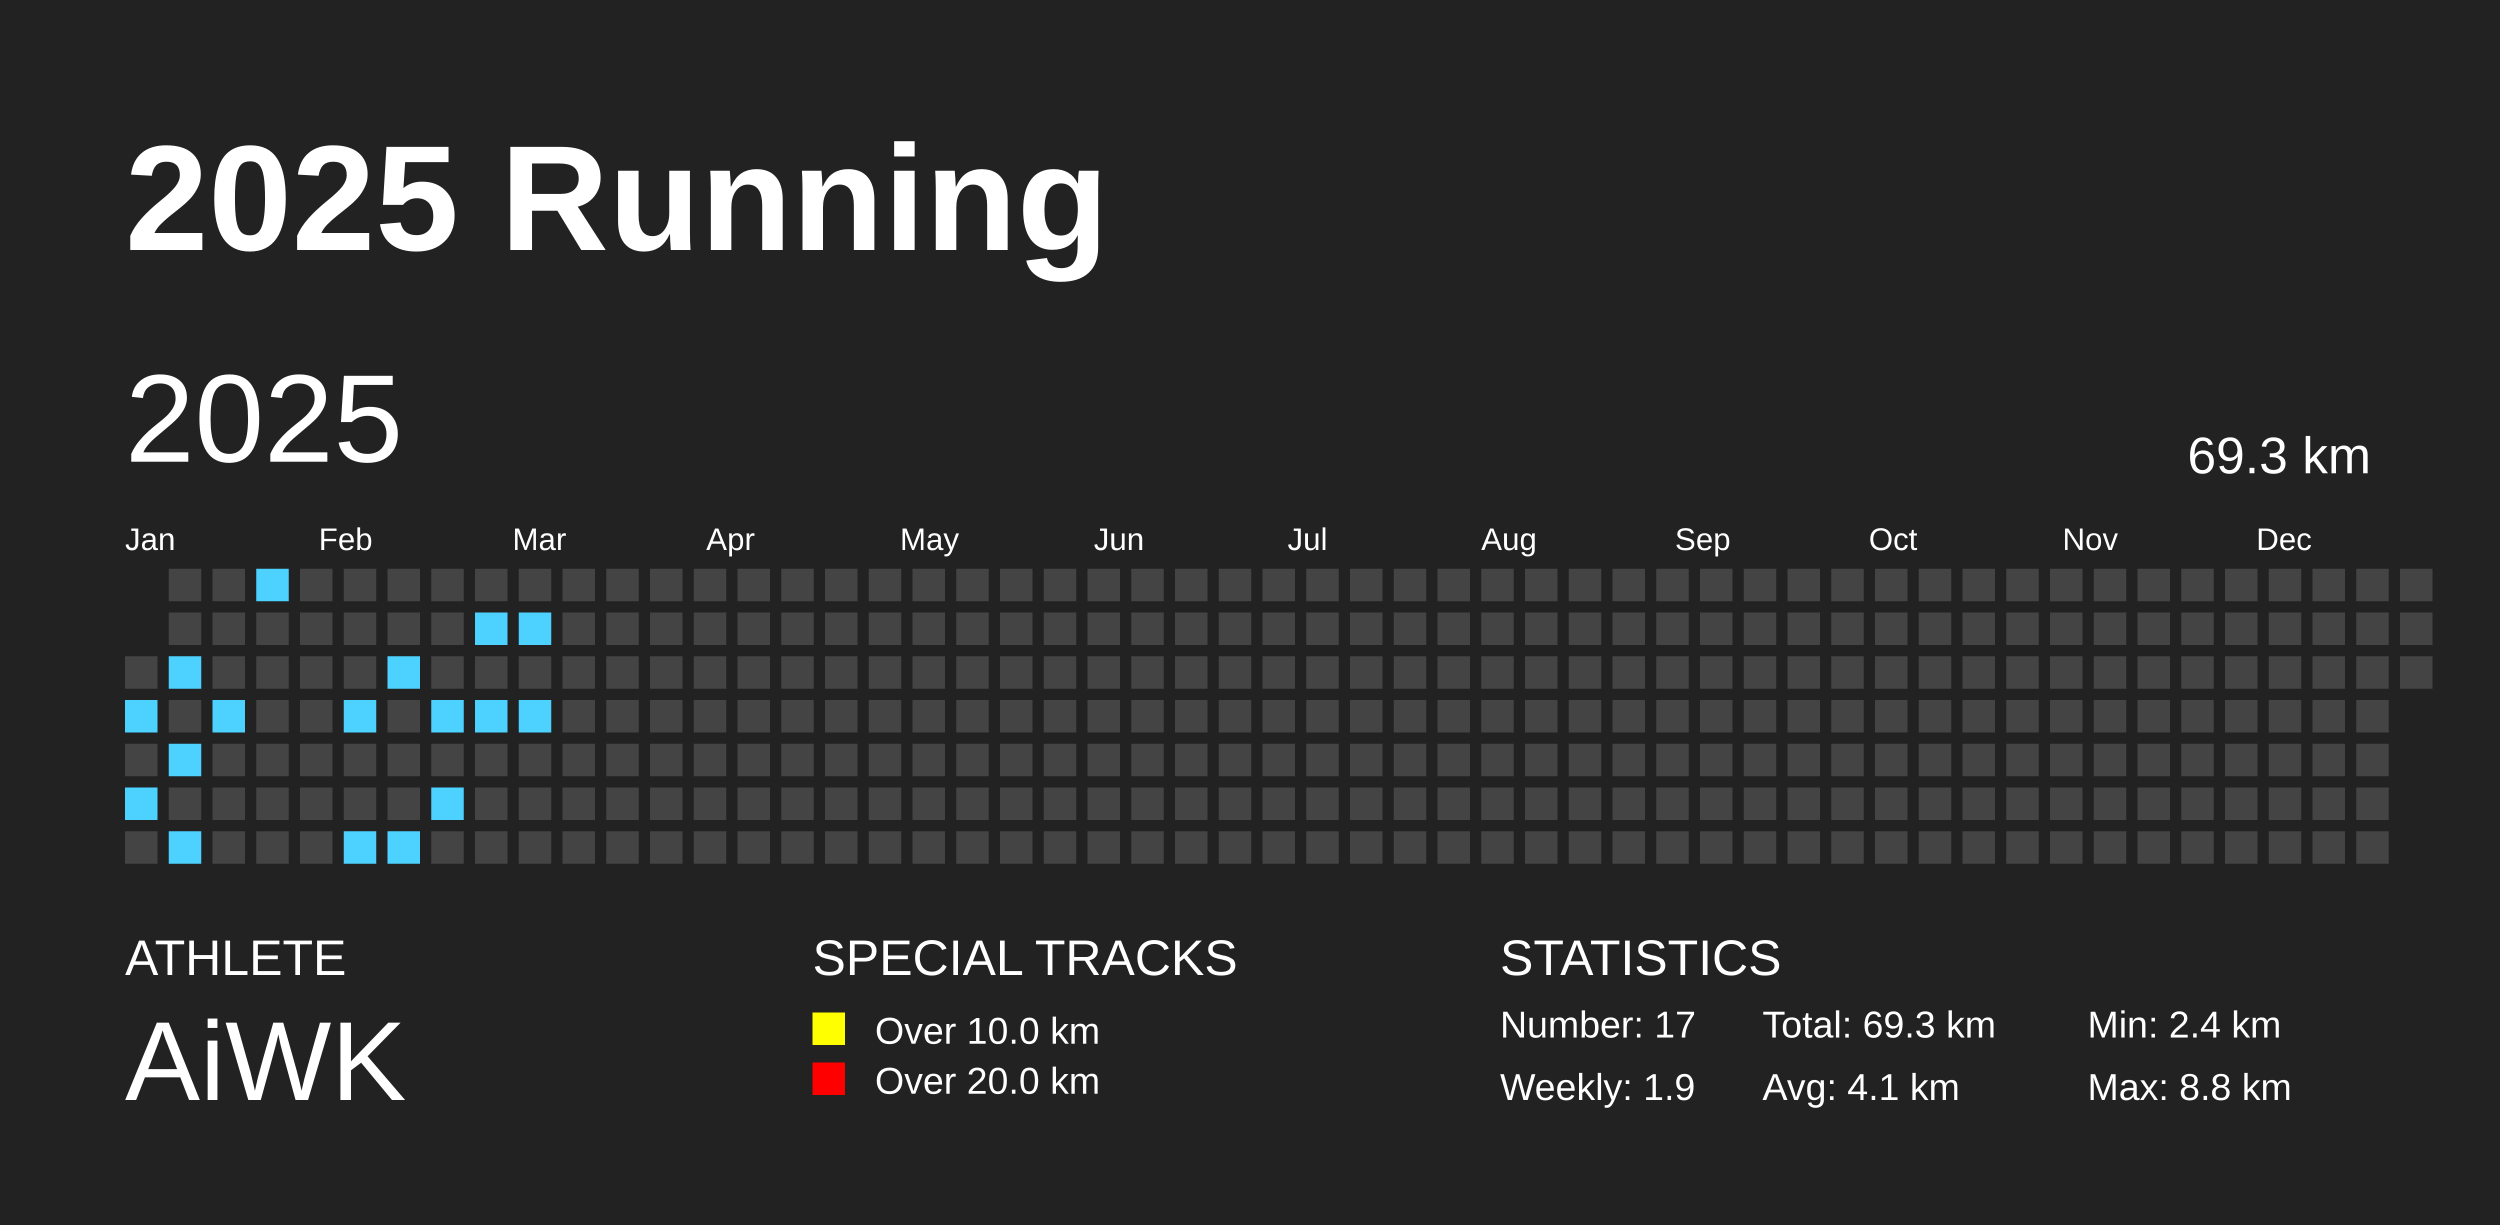
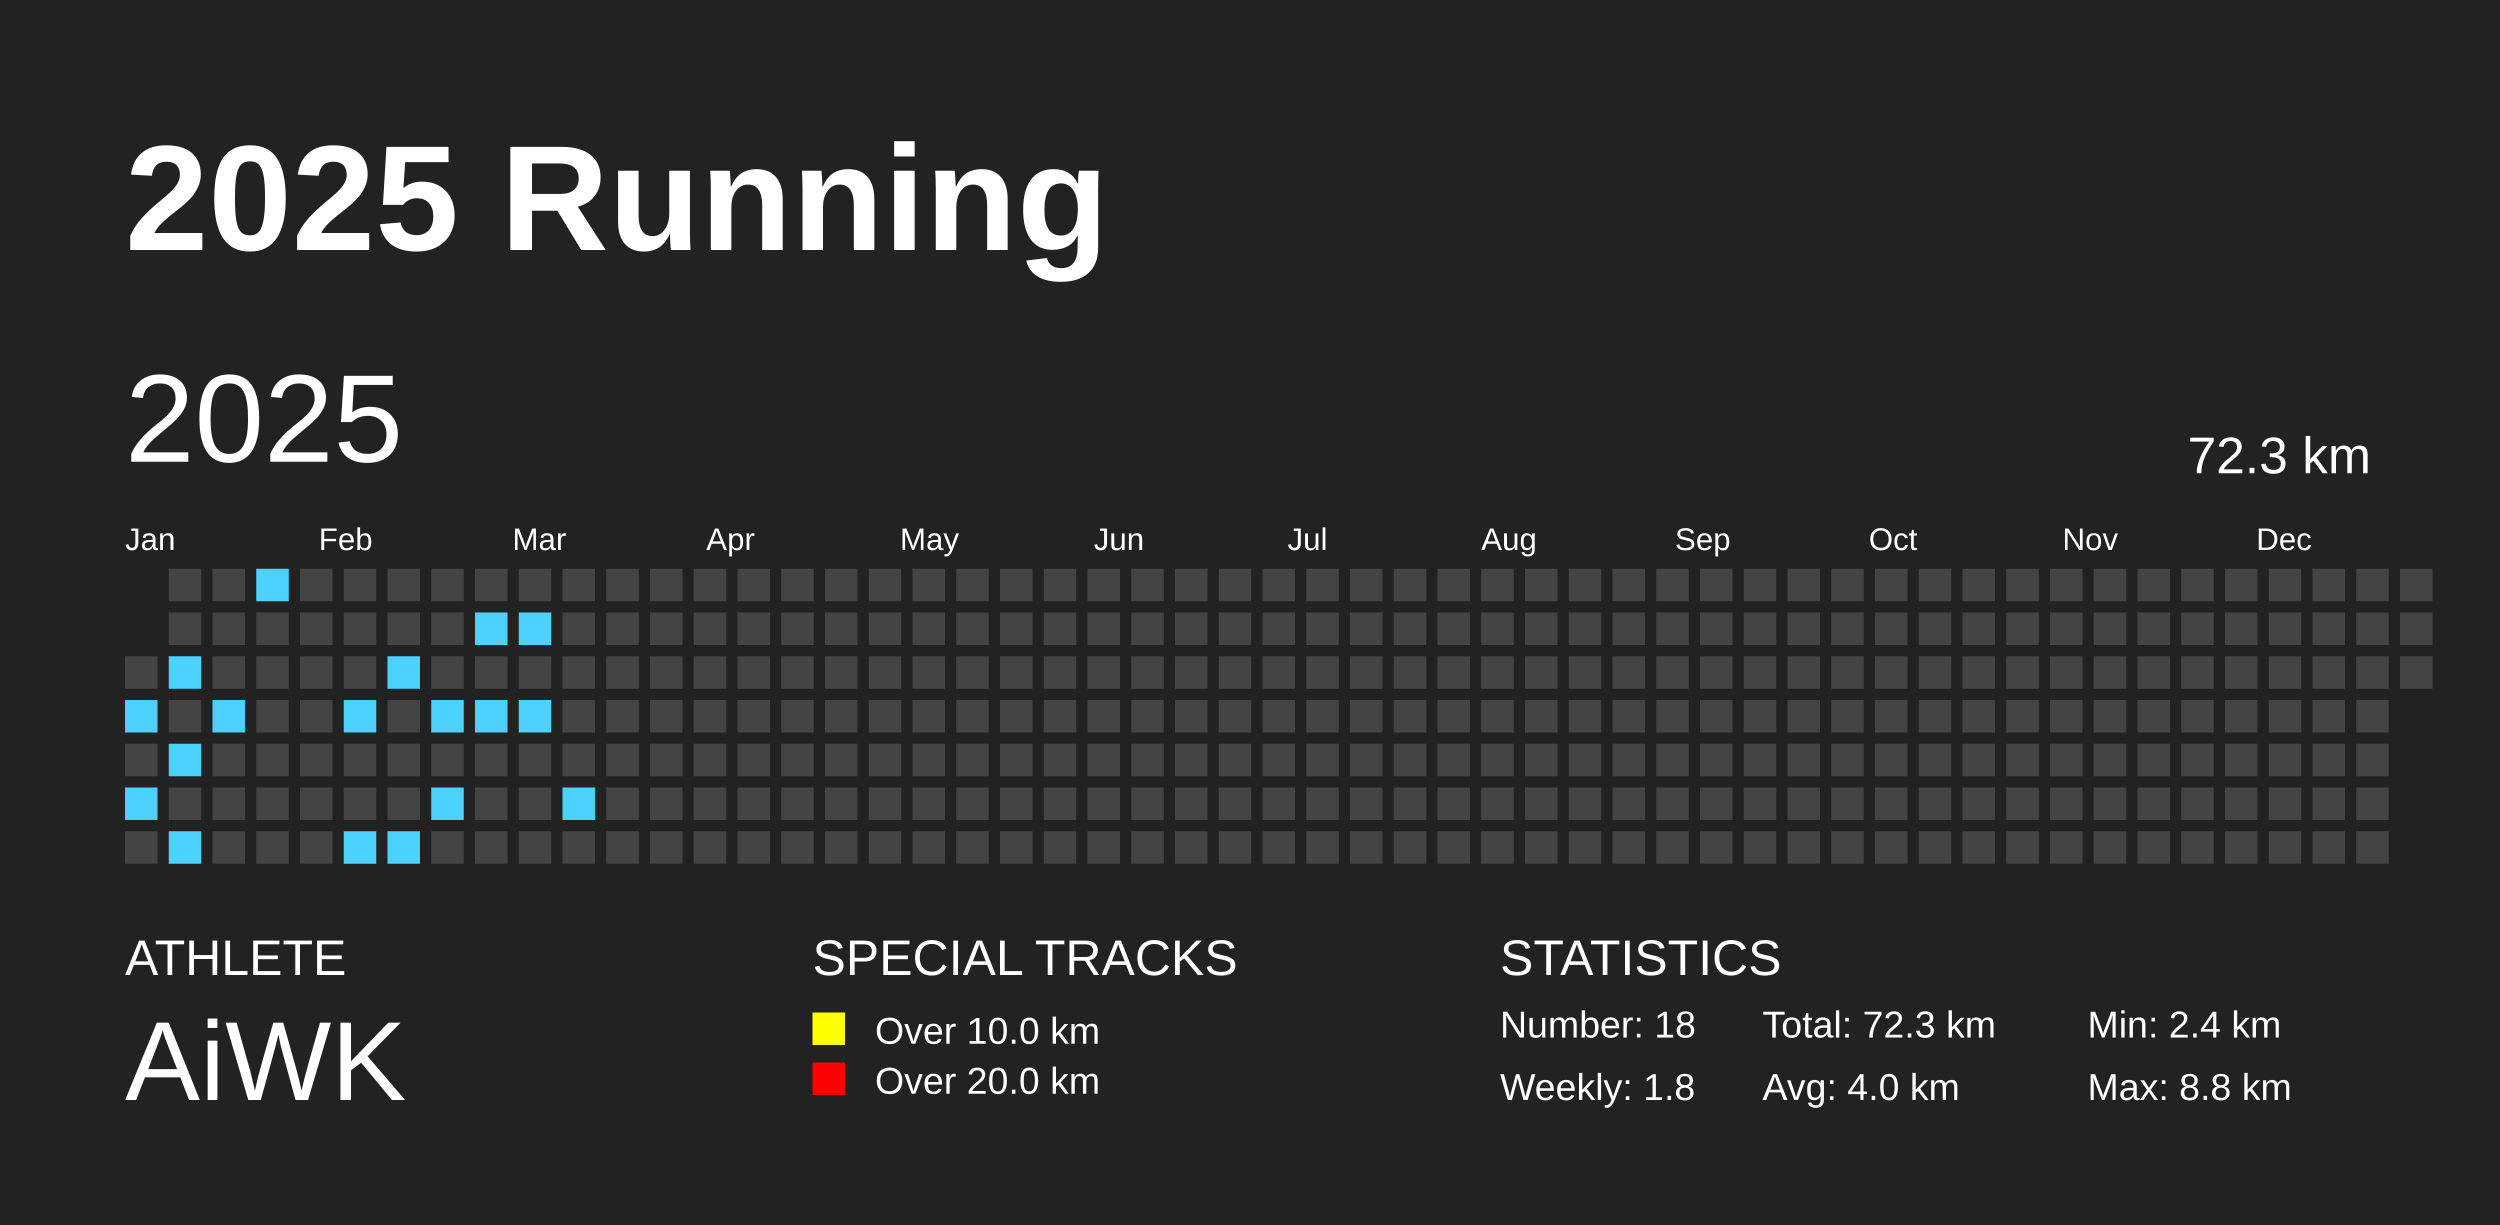
<svg xmlns="http://www.w3.org/2000/svg" baseProfile="full" height="98mm" version="1.1" viewBox="0,0,200,98" width="200mm">
  <defs />
  <rect fill="#222222" height="98" width="200" x="0" y="0" />
  <text fill="#FFFFFF" style="font-size:12px; font-family:Arial; font-weight:bold;" x="10" y="20">2025 Running</text>
  <text fill="#FFFFFF" style="font-size:4px; font-family:Arial" x="10" y="78">ATHLETE</text>
  <text fill="#FFFFFF" style="font-size:9px; font-family:Arial" x="10" y="88">AiWK</text>
  <text fill="#FFFFFF" style="font-size:4px; font-family:Arial" x="65" y="78">SPECIAL TRACKS</text>
  <rect fill="yellow" height="2.6" width="2.6" x="65" y="81" />
  <text fill="#FFFFFF" style="font-size:3px; font-family:Arial" x="70" y="83.5">Over 10.0 km</text>
  <rect fill="red" height="2.6" width="2.6" x="65" y="85" />
  <text fill="#FFFFFF" style="font-size:3px; font-family:Arial" x="70" y="87.5">Over 20.0 km</text>
  <text fill="#FFFFFF" style="font-size:4px; font-family:Arial" x="120" y="78">STATISTICS</text>
-   <text fill="#FFFFFF" style="font-size:3px; font-family:Arial" x="120" y="83">Number: 17</text>
-   <text fill="#FFFFFF" style="font-size:3px; font-family:Arial" x="120" y="88">Weekly: 1.9</text>
-   <text fill="#FFFFFF" style="font-size:3px; font-family:Arial" x="141" y="83">Total: 69.3 km</text>
-   <text fill="#FFFFFF" style="font-size:3px; font-family:Arial" x="141" y="88">Avg: 4.1 km</text>
+   <text fill="#FFFFFF" style="font-size:3px; font-family:Arial" x="120" y="83">Number: 18</text>
+   <text fill="#FFFFFF" style="font-size:3px; font-family:Arial" x="120" y="88">Weekly: 1.8</text>
+   <text fill="#FFFFFF" style="font-size:3px; font-family:Arial" x="141" y="83">Total: 72.3 km</text>
+   <text fill="#FFFFFF" style="font-size:3px; font-family:Arial" x="141" y="88">Avg: 4.0 km</text>
  <text fill="#FFFFFF" style="font-size:3px; font-family:Arial" x="167" y="83">Min: 2.4 km</text>
  <text fill="#FFFFFF" style="font-size:3px; font-family:Arial" x="167" y="88">Max: 8.8 km</text>
  <text dominant-baseline="hanging" fill="#FFFFFF" style="font-size:10.0px; font-family:Arial;" x="10" y="30">2025</text>
-   <text dominant-baseline="hanging" fill="#FFFFFF" style="font-size:4.125px; font-family:Arial;" x="175" y="35">69.3 km</text>
+   <text dominant-baseline="hanging" fill="#FFFFFF" style="font-size:4.125px; font-family:Arial;" x="175" y="35">72.3 km</text>
  <text fill="#FFFFFF" style="font-size:2.5px; font-family:Arial" x="10.0" y="44">Jan</text>
  <text fill="#FFFFFF" style="font-size:2.5px; font-family:Arial" x="25.5" y="44">Feb</text>
  <text fill="#FFFFFF" style="font-size:2.5px; font-family:Arial" x="41.0" y="44">Mar</text>
  <text fill="#FFFFFF" style="font-size:2.5px; font-family:Arial" x="56.5" y="44">Apr</text>
  <text fill="#FFFFFF" style="font-size:2.5px; font-family:Arial" x="72.0" y="44">May</text>
  <text fill="#FFFFFF" style="font-size:2.5px; font-family:Arial" x="87.5" y="44">Jun</text>
  <text fill="#FFFFFF" style="font-size:2.5px; font-family:Arial" x="103.0" y="44">Jul</text>
  <text fill="#FFFFFF" style="font-size:2.5px; font-family:Arial" x="118.5" y="44">Aug</text>
  <text fill="#FFFFFF" style="font-size:2.5px; font-family:Arial" x="134.0" y="44">Sep</text>
  <text fill="#FFFFFF" style="font-size:2.5px; font-family:Arial" x="149.5" y="44">Oct</text>
  <text fill="#FFFFFF" style="font-size:2.5px; font-family:Arial" x="165.0" y="44">Nov</text>
  <text fill="#FFFFFF" style="font-size:2.5px; font-family:Arial" x="180.5" y="44">Dec</text>
  <rect fill="#444444" height="2.6" width="2.6" x="10.0" y="52.5" />
  <rect fill="#4DD2FF" height="2.6" width="2.6" x="10.0" y="56.0" />
  <rect fill="#444444" height="2.6" width="2.6" x="10.0" y="59.5" />
  <rect fill="#4DD2FF" height="2.6" width="2.6" x="10.0" y="63.0" />
  <rect fill="#444444" height="2.6" width="2.6" x="10.0" y="66.5" />
  <rect fill="#444444" height="2.6" width="2.6" x="13.5" y="45.5" />
  <rect fill="#444444" height="2.6" width="2.6" x="13.5" y="49.0" />
  <rect fill="#4DD2FF" height="2.6" width="2.6" x="13.5" y="52.5" />
  <rect fill="#444444" height="2.6" width="2.6" x="13.5" y="56.0" />
  <rect fill="#4DD2FF" height="2.6" width="2.6" x="13.5" y="59.5" />
  <rect fill="#444444" height="2.6" width="2.6" x="13.5" y="63.0" />
  <rect fill="#4DD2FF" height="2.6" width="2.6" x="13.5" y="66.5" />
  <rect fill="#444444" height="2.6" width="2.6" x="17.0" y="45.5" />
  <rect fill="#444444" height="2.6" width="2.6" x="17.0" y="49.0" />
  <rect fill="#444444" height="2.6" width="2.6" x="17.0" y="52.5" />
  <rect fill="#4DD2FF" height="2.6" width="2.6" x="17.0" y="56.0" />
  <rect fill="#444444" height="2.6" width="2.6" x="17.0" y="59.5" />
  <rect fill="#444444" height="2.6" width="2.6" x="17.0" y="63.0" />
  <rect fill="#444444" height="2.6" width="2.6" x="17.0" y="66.5" />
  <rect fill="#4DD2FF" height="2.6" width="2.6" x="20.5" y="45.5" />
  <rect fill="#444444" height="2.6" width="2.6" x="20.5" y="49.0" />
  <rect fill="#444444" height="2.6" width="2.6" x="20.5" y="52.5" />
  <rect fill="#444444" height="2.6" width="2.6" x="20.5" y="56.0" />
  <rect fill="#444444" height="2.6" width="2.6" x="20.5" y="59.5" />
  <rect fill="#444444" height="2.6" width="2.6" x="20.5" y="63.0" />
  <rect fill="#444444" height="2.6" width="2.6" x="20.5" y="66.5" />
  <rect fill="#444444" height="2.6" width="2.6" x="24.0" y="45.5" />
  <rect fill="#444444" height="2.6" width="2.6" x="24.0" y="49.0" />
  <rect fill="#444444" height="2.6" width="2.6" x="24.0" y="52.5" />
  <rect fill="#444444" height="2.6" width="2.6" x="24.0" y="56.0" />
  <rect fill="#444444" height="2.6" width="2.6" x="24.0" y="59.5" />
  <rect fill="#444444" height="2.6" width="2.6" x="24.0" y="63.0" />
  <rect fill="#444444" height="2.6" width="2.6" x="24.0" y="66.5" />
  <rect fill="#444444" height="2.6" width="2.6" x="27.5" y="45.5" />
  <rect fill="#444444" height="2.6" width="2.6" x="27.5" y="49.0" />
  <rect fill="#444444" height="2.6" width="2.6" x="27.5" y="52.5" />
  <rect fill="#4DD2FF" height="2.6" width="2.6" x="27.5" y="56.0" />
  <rect fill="#444444" height="2.6" width="2.6" x="27.5" y="59.5" />
  <rect fill="#444444" height="2.6" width="2.6" x="27.5" y="63.0" />
  <rect fill="#4DD2FF" height="2.6" width="2.6" x="27.5" y="66.5" />
  <rect fill="#444444" height="2.6" width="2.6" x="31.0" y="45.5" />
  <rect fill="#444444" height="2.6" width="2.6" x="31.0" y="49.0" />
  <rect fill="#4DD2FF" height="2.6" width="2.6" x="31.0" y="52.5" />
  <rect fill="#444444" height="2.6" width="2.6" x="31.0" y="56.0" />
  <rect fill="#444444" height="2.6" width="2.6" x="31.0" y="59.5" />
  <rect fill="#444444" height="2.6" width="2.6" x="31.0" y="63.0" />
  <rect fill="#4DD2FF" height="2.6" width="2.6" x="31.0" y="66.5" />
  <rect fill="#444444" height="2.6" width="2.6" x="34.5" y="45.5" />
  <rect fill="#444444" height="2.6" width="2.6" x="34.5" y="49.0" />
  <rect fill="#444444" height="2.6" width="2.6" x="34.5" y="52.5" />
  <rect fill="#4DD2FF" height="2.6" width="2.6" x="34.5" y="56.0" />
  <rect fill="#444444" height="2.6" width="2.6" x="34.5" y="59.5" />
  <rect fill="#4DD2FF" height="2.6" width="2.6" x="34.5" y="63.0" />
  <rect fill="#444444" height="2.6" width="2.6" x="34.5" y="66.5" />
  <rect fill="#444444" height="2.6" width="2.6" x="38.0" y="45.5" />
  <rect fill="#4DD2FF" height="2.6" width="2.6" x="38.0" y="49.0" />
  <rect fill="#444444" height="2.6" width="2.6" x="38.0" y="52.5" />
  <rect fill="#4DD2FF" height="2.6" width="2.6" x="38.0" y="56.0" />
  <rect fill="#444444" height="2.6" width="2.6" x="38.0" y="59.5" />
  <rect fill="#444444" height="2.6" width="2.6" x="38.0" y="63.0" />
  <rect fill="#444444" height="2.6" width="2.6" x="38.0" y="66.5" />
  <rect fill="#444444" height="2.6" width="2.6" x="41.5" y="45.5" />
  <rect fill="#4DD2FF" height="2.6" width="2.6" x="41.5" y="49.0" />
  <rect fill="#444444" height="2.6" width="2.6" x="41.5" y="52.5" />
  <rect fill="#4DD2FF" height="2.6" width="2.6" x="41.5" y="56.0" />
  <rect fill="#444444" height="2.6" width="2.6" x="41.5" y="59.5" />
  <rect fill="#444444" height="2.6" width="2.6" x="41.5" y="63.0" />
  <rect fill="#444444" height="2.6" width="2.6" x="41.5" y="66.5" />
  <rect fill="#444444" height="2.6" width="2.6" x="45.0" y="45.5" />
  <rect fill="#444444" height="2.6" width="2.6" x="45.0" y="49.0" />
  <rect fill="#444444" height="2.6" width="2.6" x="45.0" y="52.5" />
  <rect fill="#444444" height="2.6" width="2.6" x="45.0" y="56.0" />
  <rect fill="#444444" height="2.6" width="2.6" x="45.0" y="59.5" />
-   <rect fill="#444444" height="2.6" width="2.6" x="45.0" y="63.0" />
+   <rect fill="#4DD2FF" height="2.6" width="2.6" x="45.0" y="63.0" />
  <rect fill="#444444" height="2.6" width="2.6" x="45.0" y="66.5" />
  <rect fill="#444444" height="2.6" width="2.6" x="48.5" y="45.5" />
  <rect fill="#444444" height="2.6" width="2.6" x="48.5" y="49.0" />
  <rect fill="#444444" height="2.6" width="2.6" x="48.5" y="52.5" />
  <rect fill="#444444" height="2.6" width="2.6" x="48.5" y="56.0" />
  <rect fill="#444444" height="2.6" width="2.6" x="48.5" y="59.5" />
  <rect fill="#444444" height="2.6" width="2.6" x="48.5" y="63.0" />
  <rect fill="#444444" height="2.6" width="2.6" x="48.5" y="66.5" />
  <rect fill="#444444" height="2.6" width="2.6" x="52.0" y="45.5" />
  <rect fill="#444444" height="2.6" width="2.6" x="52.0" y="49.0" />
  <rect fill="#444444" height="2.6" width="2.6" x="52.0" y="52.5" />
  <rect fill="#444444" height="2.6" width="2.6" x="52.0" y="56.0" />
  <rect fill="#444444" height="2.6" width="2.6" x="52.0" y="59.5" />
  <rect fill="#444444" height="2.6" width="2.6" x="52.0" y="63.0" />
  <rect fill="#444444" height="2.6" width="2.6" x="52.0" y="66.5" />
  <rect fill="#444444" height="2.6" width="2.6" x="55.5" y="45.5" />
  <rect fill="#444444" height="2.6" width="2.6" x="55.5" y="49.0" />
  <rect fill="#444444" height="2.6" width="2.6" x="55.5" y="52.5" />
  <rect fill="#444444" height="2.6" width="2.6" x="55.5" y="56.0" />
  <rect fill="#444444" height="2.6" width="2.6" x="55.5" y="59.5" />
  <rect fill="#444444" height="2.6" width="2.6" x="55.5" y="63.0" />
  <rect fill="#444444" height="2.6" width="2.6" x="55.5" y="66.5" />
  <rect fill="#444444" height="2.6" width="2.6" x="59.0" y="45.5" />
  <rect fill="#444444" height="2.6" width="2.6" x="59.0" y="49.0" />
  <rect fill="#444444" height="2.6" width="2.6" x="59.0" y="52.5" />
  <rect fill="#444444" height="2.6" width="2.6" x="59.0" y="56.0" />
  <rect fill="#444444" height="2.6" width="2.6" x="59.0" y="59.5" />
  <rect fill="#444444" height="2.6" width="2.6" x="59.0" y="63.0" />
  <rect fill="#444444" height="2.6" width="2.6" x="59.0" y="66.5" />
  <rect fill="#444444" height="2.6" width="2.6" x="62.5" y="45.5" />
  <rect fill="#444444" height="2.6" width="2.6" x="62.5" y="49.0" />
  <rect fill="#444444" height="2.6" width="2.6" x="62.5" y="52.5" />
  <rect fill="#444444" height="2.6" width="2.6" x="62.5" y="56.0" />
  <rect fill="#444444" height="2.6" width="2.6" x="62.5" y="59.5" />
  <rect fill="#444444" height="2.6" width="2.6" x="62.5" y="63.0" />
  <rect fill="#444444" height="2.6" width="2.6" x="62.5" y="66.5" />
  <rect fill="#444444" height="2.6" width="2.6" x="66.0" y="45.5" />
  <rect fill="#444444" height="2.6" width="2.6" x="66.0" y="49.0" />
  <rect fill="#444444" height="2.6" width="2.6" x="66.0" y="52.5" />
  <rect fill="#444444" height="2.6" width="2.6" x="66.0" y="56.0" />
  <rect fill="#444444" height="2.6" width="2.6" x="66.0" y="59.5" />
  <rect fill="#444444" height="2.6" width="2.6" x="66.0" y="63.0" />
  <rect fill="#444444" height="2.6" width="2.6" x="66.0" y="66.5" />
  <rect fill="#444444" height="2.6" width="2.6" x="69.5" y="45.5" />
  <rect fill="#444444" height="2.6" width="2.6" x="69.5" y="49.0" />
  <rect fill="#444444" height="2.6" width="2.6" x="69.5" y="52.5" />
  <rect fill="#444444" height="2.6" width="2.6" x="69.5" y="56.0" />
  <rect fill="#444444" height="2.6" width="2.6" x="69.5" y="59.5" />
  <rect fill="#444444" height="2.6" width="2.6" x="69.5" y="63.0" />
  <rect fill="#444444" height="2.6" width="2.6" x="69.5" y="66.5" />
  <rect fill="#444444" height="2.6" width="2.6" x="73.0" y="45.5" />
  <rect fill="#444444" height="2.6" width="2.6" x="73.0" y="49.0" />
  <rect fill="#444444" height="2.6" width="2.6" x="73.0" y="52.5" />
  <rect fill="#444444" height="2.6" width="2.6" x="73.0" y="56.0" />
  <rect fill="#444444" height="2.6" width="2.6" x="73.0" y="59.5" />
  <rect fill="#444444" height="2.6" width="2.6" x="73.0" y="63.0" />
  <rect fill="#444444" height="2.6" width="2.6" x="73.0" y="66.5" />
  <rect fill="#444444" height="2.6" width="2.6" x="76.5" y="45.5" />
  <rect fill="#444444" height="2.6" width="2.6" x="76.5" y="49.0" />
  <rect fill="#444444" height="2.6" width="2.6" x="76.5" y="52.5" />
  <rect fill="#444444" height="2.6" width="2.6" x="76.5" y="56.0" />
  <rect fill="#444444" height="2.6" width="2.6" x="76.5" y="59.5" />
  <rect fill="#444444" height="2.6" width="2.6" x="76.5" y="63.0" />
  <rect fill="#444444" height="2.6" width="2.6" x="76.5" y="66.5" />
  <rect fill="#444444" height="2.6" width="2.6" x="80.0" y="45.5" />
  <rect fill="#444444" height="2.6" width="2.6" x="80.0" y="49.0" />
  <rect fill="#444444" height="2.6" width="2.6" x="80.0" y="52.5" />
  <rect fill="#444444" height="2.6" width="2.6" x="80.0" y="56.0" />
  <rect fill="#444444" height="2.6" width="2.6" x="80.0" y="59.5" />
  <rect fill="#444444" height="2.6" width="2.6" x="80.0" y="63.0" />
  <rect fill="#444444" height="2.6" width="2.6" x="80.0" y="66.5" />
  <rect fill="#444444" height="2.6" width="2.6" x="83.5" y="45.5" />
  <rect fill="#444444" height="2.6" width="2.6" x="83.5" y="49.0" />
  <rect fill="#444444" height="2.6" width="2.6" x="83.5" y="52.5" />
  <rect fill="#444444" height="2.6" width="2.6" x="83.5" y="56.0" />
  <rect fill="#444444" height="2.6" width="2.6" x="83.5" y="59.5" />
  <rect fill="#444444" height="2.6" width="2.6" x="83.5" y="63.0" />
  <rect fill="#444444" height="2.6" width="2.6" x="83.5" y="66.5" />
  <rect fill="#444444" height="2.6" width="2.6" x="87.0" y="45.5" />
  <rect fill="#444444" height="2.6" width="2.6" x="87.0" y="49.0" />
  <rect fill="#444444" height="2.6" width="2.6" x="87.0" y="52.5" />
  <rect fill="#444444" height="2.6" width="2.6" x="87.0" y="56.0" />
  <rect fill="#444444" height="2.6" width="2.6" x="87.0" y="59.5" />
  <rect fill="#444444" height="2.6" width="2.6" x="87.0" y="63.0" />
  <rect fill="#444444" height="2.6" width="2.6" x="87.0" y="66.5" />
  <rect fill="#444444" height="2.6" width="2.6" x="90.5" y="45.5" />
  <rect fill="#444444" height="2.6" width="2.6" x="90.5" y="49.0" />
  <rect fill="#444444" height="2.6" width="2.6" x="90.5" y="52.5" />
  <rect fill="#444444" height="2.6" width="2.6" x="90.5" y="56.0" />
  <rect fill="#444444" height="2.6" width="2.6" x="90.5" y="59.5" />
  <rect fill="#444444" height="2.6" width="2.6" x="90.5" y="63.0" />
  <rect fill="#444444" height="2.6" width="2.6" x="90.5" y="66.5" />
  <rect fill="#444444" height="2.6" width="2.6" x="94.0" y="45.5" />
  <rect fill="#444444" height="2.6" width="2.6" x="94.0" y="49.0" />
  <rect fill="#444444" height="2.6" width="2.6" x="94.0" y="52.5" />
  <rect fill="#444444" height="2.6" width="2.6" x="94.0" y="56.0" />
  <rect fill="#444444" height="2.6" width="2.6" x="94.0" y="59.5" />
  <rect fill="#444444" height="2.6" width="2.6" x="94.0" y="63.0" />
  <rect fill="#444444" height="2.6" width="2.6" x="94.0" y="66.5" />
  <rect fill="#444444" height="2.6" width="2.6" x="97.5" y="45.5" />
  <rect fill="#444444" height="2.6" width="2.6" x="97.5" y="49.0" />
  <rect fill="#444444" height="2.6" width="2.6" x="97.5" y="52.5" />
  <rect fill="#444444" height="2.6" width="2.6" x="97.5" y="56.0" />
  <rect fill="#444444" height="2.6" width="2.6" x="97.5" y="59.5" />
  <rect fill="#444444" height="2.6" width="2.6" x="97.5" y="63.0" />
  <rect fill="#444444" height="2.6" width="2.6" x="97.5" y="66.5" />
  <rect fill="#444444" height="2.6" width="2.6" x="101.0" y="45.5" />
  <rect fill="#444444" height="2.6" width="2.6" x="101.0" y="49.0" />
  <rect fill="#444444" height="2.6" width="2.6" x="101.0" y="52.5" />
  <rect fill="#444444" height="2.6" width="2.6" x="101.0" y="56.0" />
  <rect fill="#444444" height="2.6" width="2.6" x="101.0" y="59.5" />
  <rect fill="#444444" height="2.6" width="2.6" x="101.0" y="63.0" />
  <rect fill="#444444" height="2.6" width="2.6" x="101.0" y="66.5" />
  <rect fill="#444444" height="2.6" width="2.6" x="104.5" y="45.5" />
  <rect fill="#444444" height="2.6" width="2.6" x="104.5" y="49.0" />
  <rect fill="#444444" height="2.6" width="2.6" x="104.5" y="52.5" />
  <rect fill="#444444" height="2.6" width="2.6" x="104.5" y="56.0" />
  <rect fill="#444444" height="2.6" width="2.6" x="104.5" y="59.5" />
  <rect fill="#444444" height="2.6" width="2.6" x="104.5" y="63.0" />
  <rect fill="#444444" height="2.6" width="2.6" x="104.5" y="66.5" />
  <rect fill="#444444" height="2.6" width="2.6" x="108.0" y="45.5" />
  <rect fill="#444444" height="2.6" width="2.6" x="108.0" y="49.0" />
  <rect fill="#444444" height="2.6" width="2.6" x="108.0" y="52.5" />
  <rect fill="#444444" height="2.6" width="2.6" x="108.0" y="56.0" />
  <rect fill="#444444" height="2.6" width="2.6" x="108.0" y="59.5" />
  <rect fill="#444444" height="2.6" width="2.6" x="108.0" y="63.0" />
  <rect fill="#444444" height="2.6" width="2.6" x="108.0" y="66.5" />
  <rect fill="#444444" height="2.6" width="2.6" x="111.5" y="45.5" />
  <rect fill="#444444" height="2.6" width="2.6" x="111.5" y="49.0" />
  <rect fill="#444444" height="2.6" width="2.6" x="111.5" y="52.5" />
  <rect fill="#444444" height="2.6" width="2.6" x="111.5" y="56.0" />
  <rect fill="#444444" height="2.6" width="2.6" x="111.5" y="59.5" />
  <rect fill="#444444" height="2.6" width="2.6" x="111.5" y="63.0" />
  <rect fill="#444444" height="2.6" width="2.6" x="111.5" y="66.5" />
  <rect fill="#444444" height="2.6" width="2.6" x="115.0" y="45.5" />
  <rect fill="#444444" height="2.6" width="2.6" x="115.0" y="49.0" />
  <rect fill="#444444" height="2.6" width="2.6" x="115.0" y="52.5" />
  <rect fill="#444444" height="2.6" width="2.6" x="115.0" y="56.0" />
  <rect fill="#444444" height="2.6" width="2.6" x="115.0" y="59.5" />
  <rect fill="#444444" height="2.6" width="2.6" x="115.0" y="63.0" />
  <rect fill="#444444" height="2.6" width="2.6" x="115.0" y="66.5" />
  <rect fill="#444444" height="2.6" width="2.6" x="118.5" y="45.5" />
  <rect fill="#444444" height="2.6" width="2.6" x="118.5" y="49.0" />
  <rect fill="#444444" height="2.6" width="2.6" x="118.5" y="52.5" />
  <rect fill="#444444" height="2.6" width="2.6" x="118.5" y="56.0" />
  <rect fill="#444444" height="2.6" width="2.6" x="118.5" y="59.5" />
  <rect fill="#444444" height="2.6" width="2.6" x="118.5" y="63.0" />
  <rect fill="#444444" height="2.6" width="2.6" x="118.5" y="66.5" />
  <rect fill="#444444" height="2.6" width="2.6" x="122.0" y="45.5" />
  <rect fill="#444444" height="2.6" width="2.6" x="122.0" y="49.0" />
  <rect fill="#444444" height="2.6" width="2.6" x="122.0" y="52.5" />
  <rect fill="#444444" height="2.6" width="2.6" x="122.0" y="56.0" />
  <rect fill="#444444" height="2.6" width="2.6" x="122.0" y="59.5" />
  <rect fill="#444444" height="2.6" width="2.6" x="122.0" y="63.0" />
  <rect fill="#444444" height="2.6" width="2.6" x="122.0" y="66.5" />
  <rect fill="#444444" height="2.6" width="2.6" x="125.5" y="45.5" />
  <rect fill="#444444" height="2.6" width="2.6" x="125.5" y="49.0" />
  <rect fill="#444444" height="2.6" width="2.6" x="125.5" y="52.5" />
  <rect fill="#444444" height="2.6" width="2.6" x="125.5" y="56.0" />
  <rect fill="#444444" height="2.6" width="2.6" x="125.5" y="59.5" />
  <rect fill="#444444" height="2.6" width="2.6" x="125.5" y="63.0" />
  <rect fill="#444444" height="2.6" width="2.6" x="125.5" y="66.5" />
  <rect fill="#444444" height="2.6" width="2.6" x="129.0" y="45.5" />
  <rect fill="#444444" height="2.6" width="2.6" x="129.0" y="49.0" />
  <rect fill="#444444" height="2.6" width="2.6" x="129.0" y="52.5" />
  <rect fill="#444444" height="2.6" width="2.6" x="129.0" y="56.0" />
  <rect fill="#444444" height="2.6" width="2.6" x="129.0" y="59.5" />
  <rect fill="#444444" height="2.6" width="2.6" x="129.0" y="63.0" />
  <rect fill="#444444" height="2.6" width="2.6" x="129.0" y="66.5" />
  <rect fill="#444444" height="2.6" width="2.6" x="132.5" y="45.5" />
  <rect fill="#444444" height="2.6" width="2.6" x="132.5" y="49.0" />
  <rect fill="#444444" height="2.6" width="2.6" x="132.5" y="52.5" />
  <rect fill="#444444" height="2.6" width="2.6" x="132.5" y="56.0" />
  <rect fill="#444444" height="2.6" width="2.6" x="132.5" y="59.5" />
  <rect fill="#444444" height="2.6" width="2.6" x="132.5" y="63.0" />
  <rect fill="#444444" height="2.6" width="2.6" x="132.5" y="66.5" />
  <rect fill="#444444" height="2.6" width="2.6" x="136.0" y="45.5" />
  <rect fill="#444444" height="2.6" width="2.6" x="136.0" y="49.0" />
  <rect fill="#444444" height="2.6" width="2.6" x="136.0" y="52.5" />
  <rect fill="#444444" height="2.6" width="2.6" x="136.0" y="56.0" />
  <rect fill="#444444" height="2.6" width="2.6" x="136.0" y="59.5" />
  <rect fill="#444444" height="2.6" width="2.6" x="136.0" y="63.0" />
  <rect fill="#444444" height="2.6" width="2.6" x="136.0" y="66.5" />
  <rect fill="#444444" height="2.6" width="2.6" x="139.5" y="45.5" />
  <rect fill="#444444" height="2.6" width="2.6" x="139.5" y="49.0" />
  <rect fill="#444444" height="2.6" width="2.6" x="139.5" y="52.5" />
  <rect fill="#444444" height="2.6" width="2.6" x="139.5" y="56.0" />
  <rect fill="#444444" height="2.6" width="2.6" x="139.5" y="59.5" />
  <rect fill="#444444" height="2.6" width="2.6" x="139.5" y="63.0" />
  <rect fill="#444444" height="2.6" width="2.6" x="139.5" y="66.5" />
  <rect fill="#444444" height="2.6" width="2.6" x="143.0" y="45.5" />
  <rect fill="#444444" height="2.6" width="2.6" x="143.0" y="49.0" />
  <rect fill="#444444" height="2.6" width="2.6" x="143.0" y="52.5" />
  <rect fill="#444444" height="2.6" width="2.6" x="143.0" y="56.0" />
  <rect fill="#444444" height="2.6" width="2.6" x="143.0" y="59.5" />
  <rect fill="#444444" height="2.6" width="2.6" x="143.0" y="63.0" />
  <rect fill="#444444" height="2.6" width="2.6" x="143.0" y="66.5" />
  <rect fill="#444444" height="2.6" width="2.6" x="146.5" y="45.5" />
  <rect fill="#444444" height="2.6" width="2.6" x="146.5" y="49.0" />
  <rect fill="#444444" height="2.6" width="2.6" x="146.5" y="52.5" />
  <rect fill="#444444" height="2.6" width="2.6" x="146.5" y="56.0" />
  <rect fill="#444444" height="2.6" width="2.6" x="146.5" y="59.5" />
  <rect fill="#444444" height="2.6" width="2.6" x="146.5" y="63.0" />
  <rect fill="#444444" height="2.6" width="2.6" x="146.5" y="66.5" />
  <rect fill="#444444" height="2.6" width="2.6" x="150.0" y="45.5" />
  <rect fill="#444444" height="2.6" width="2.6" x="150.0" y="49.0" />
  <rect fill="#444444" height="2.6" width="2.6" x="150.0" y="52.5" />
  <rect fill="#444444" height="2.6" width="2.6" x="150.0" y="56.0" />
  <rect fill="#444444" height="2.6" width="2.6" x="150.0" y="59.5" />
  <rect fill="#444444" height="2.6" width="2.6" x="150.0" y="63.0" />
  <rect fill="#444444" height="2.6" width="2.6" x="150.0" y="66.5" />
  <rect fill="#444444" height="2.6" width="2.6" x="153.5" y="45.5" />
  <rect fill="#444444" height="2.6" width="2.6" x="153.5" y="49.0" />
  <rect fill="#444444" height="2.6" width="2.6" x="153.5" y="52.5" />
  <rect fill="#444444" height="2.6" width="2.6" x="153.5" y="56.0" />
  <rect fill="#444444" height="2.6" width="2.6" x="153.5" y="59.5" />
  <rect fill="#444444" height="2.6" width="2.6" x="153.5" y="63.0" />
  <rect fill="#444444" height="2.6" width="2.6" x="153.5" y="66.5" />
  <rect fill="#444444" height="2.6" width="2.6" x="157.0" y="45.5" />
  <rect fill="#444444" height="2.6" width="2.6" x="157.0" y="49.0" />
  <rect fill="#444444" height="2.6" width="2.6" x="157.0" y="52.5" />
  <rect fill="#444444" height="2.6" width="2.6" x="157.0" y="56.0" />
  <rect fill="#444444" height="2.6" width="2.6" x="157.0" y="59.5" />
  <rect fill="#444444" height="2.6" width="2.6" x="157.0" y="63.0" />
  <rect fill="#444444" height="2.6" width="2.6" x="157.0" y="66.5" />
  <rect fill="#444444" height="2.6" width="2.6" x="160.5" y="45.5" />
  <rect fill="#444444" height="2.6" width="2.6" x="160.5" y="49.0" />
  <rect fill="#444444" height="2.6" width="2.6" x="160.5" y="52.5" />
  <rect fill="#444444" height="2.6" width="2.6" x="160.5" y="56.0" />
  <rect fill="#444444" height="2.6" width="2.6" x="160.5" y="59.5" />
  <rect fill="#444444" height="2.6" width="2.6" x="160.5" y="63.0" />
  <rect fill="#444444" height="2.6" width="2.6" x="160.5" y="66.5" />
  <rect fill="#444444" height="2.6" width="2.6" x="164.0" y="45.5" />
  <rect fill="#444444" height="2.6" width="2.6" x="164.0" y="49.0" />
  <rect fill="#444444" height="2.6" width="2.6" x="164.0" y="52.5" />
  <rect fill="#444444" height="2.6" width="2.6" x="164.0" y="56.0" />
  <rect fill="#444444" height="2.6" width="2.6" x="164.0" y="59.5" />
  <rect fill="#444444" height="2.6" width="2.6" x="164.0" y="63.0" />
  <rect fill="#444444" height="2.6" width="2.6" x="164.0" y="66.5" />
  <rect fill="#444444" height="2.6" width="2.6" x="167.5" y="45.5" />
  <rect fill="#444444" height="2.6" width="2.6" x="167.5" y="49.0" />
  <rect fill="#444444" height="2.6" width="2.6" x="167.5" y="52.5" />
  <rect fill="#444444" height="2.6" width="2.6" x="167.5" y="56.0" />
  <rect fill="#444444" height="2.6" width="2.6" x="167.5" y="59.5" />
  <rect fill="#444444" height="2.6" width="2.6" x="167.5" y="63.0" />
  <rect fill="#444444" height="2.6" width="2.6" x="167.5" y="66.5" />
  <rect fill="#444444" height="2.6" width="2.6" x="171.0" y="45.5" />
  <rect fill="#444444" height="2.6" width="2.6" x="171.0" y="49.0" />
  <rect fill="#444444" height="2.6" width="2.6" x="171.0" y="52.5" />
  <rect fill="#444444" height="2.6" width="2.6" x="171.0" y="56.0" />
  <rect fill="#444444" height="2.6" width="2.6" x="171.0" y="59.5" />
  <rect fill="#444444" height="2.6" width="2.6" x="171.0" y="63.0" />
  <rect fill="#444444" height="2.6" width="2.6" x="171.0" y="66.5" />
  <rect fill="#444444" height="2.6" width="2.6" x="174.5" y="45.5" />
  <rect fill="#444444" height="2.6" width="2.6" x="174.5" y="49.0" />
  <rect fill="#444444" height="2.6" width="2.6" x="174.5" y="52.5" />
  <rect fill="#444444" height="2.6" width="2.6" x="174.5" y="56.0" />
  <rect fill="#444444" height="2.6" width="2.6" x="174.5" y="59.5" />
  <rect fill="#444444" height="2.6" width="2.6" x="174.5" y="63.0" />
  <rect fill="#444444" height="2.6" width="2.6" x="174.5" y="66.5" />
  <rect fill="#444444" height="2.6" width="2.6" x="178.0" y="45.5" />
  <rect fill="#444444" height="2.6" width="2.6" x="178.0" y="49.0" />
  <rect fill="#444444" height="2.6" width="2.6" x="178.0" y="52.5" />
  <rect fill="#444444" height="2.6" width="2.6" x="178.0" y="56.0" />
  <rect fill="#444444" height="2.6" width="2.6" x="178.0" y="59.5" />
  <rect fill="#444444" height="2.6" width="2.6" x="178.0" y="63.0" />
  <rect fill="#444444" height="2.6" width="2.6" x="178.0" y="66.5" />
  <rect fill="#444444" height="2.6" width="2.6" x="181.5" y="45.5" />
  <rect fill="#444444" height="2.6" width="2.6" x="181.5" y="49.0" />
  <rect fill="#444444" height="2.6" width="2.6" x="181.5" y="52.5" />
  <rect fill="#444444" height="2.6" width="2.6" x="181.5" y="56.0" />
  <rect fill="#444444" height="2.6" width="2.6" x="181.5" y="59.5" />
  <rect fill="#444444" height="2.6" width="2.6" x="181.5" y="63.0" />
  <rect fill="#444444" height="2.6" width="2.6" x="181.5" y="66.5" />
  <rect fill="#444444" height="2.6" width="2.6" x="185.0" y="45.5" />
  <rect fill="#444444" height="2.6" width="2.6" x="185.0" y="49.0" />
  <rect fill="#444444" height="2.6" width="2.6" x="185.0" y="52.5" />
  <rect fill="#444444" height="2.6" width="2.6" x="185.0" y="56.0" />
  <rect fill="#444444" height="2.6" width="2.6" x="185.0" y="59.5" />
  <rect fill="#444444" height="2.6" width="2.6" x="185.0" y="63.0" />
  <rect fill="#444444" height="2.6" width="2.6" x="185.0" y="66.5" />
  <rect fill="#444444" height="2.6" width="2.6" x="188.5" y="45.5" />
  <rect fill="#444444" height="2.6" width="2.6" x="188.5" y="49.0" />
  <rect fill="#444444" height="2.6" width="2.6" x="188.5" y="52.5" />
  <rect fill="#444444" height="2.6" width="2.6" x="188.5" y="56.0" />
  <rect fill="#444444" height="2.6" width="2.6" x="188.5" y="59.5" />
  <rect fill="#444444" height="2.6" width="2.6" x="188.5" y="63.0" />
  <rect fill="#444444" height="2.6" width="2.6" x="188.5" y="66.5" />
  <rect fill="#444444" height="2.6" width="2.6" x="192.0" y="45.5" />
  <rect fill="#444444" height="2.6" width="2.6" x="192.0" y="49.0" />
  <rect fill="#444444" height="2.6" width="2.6" x="192.0" y="52.5" />
</svg>
